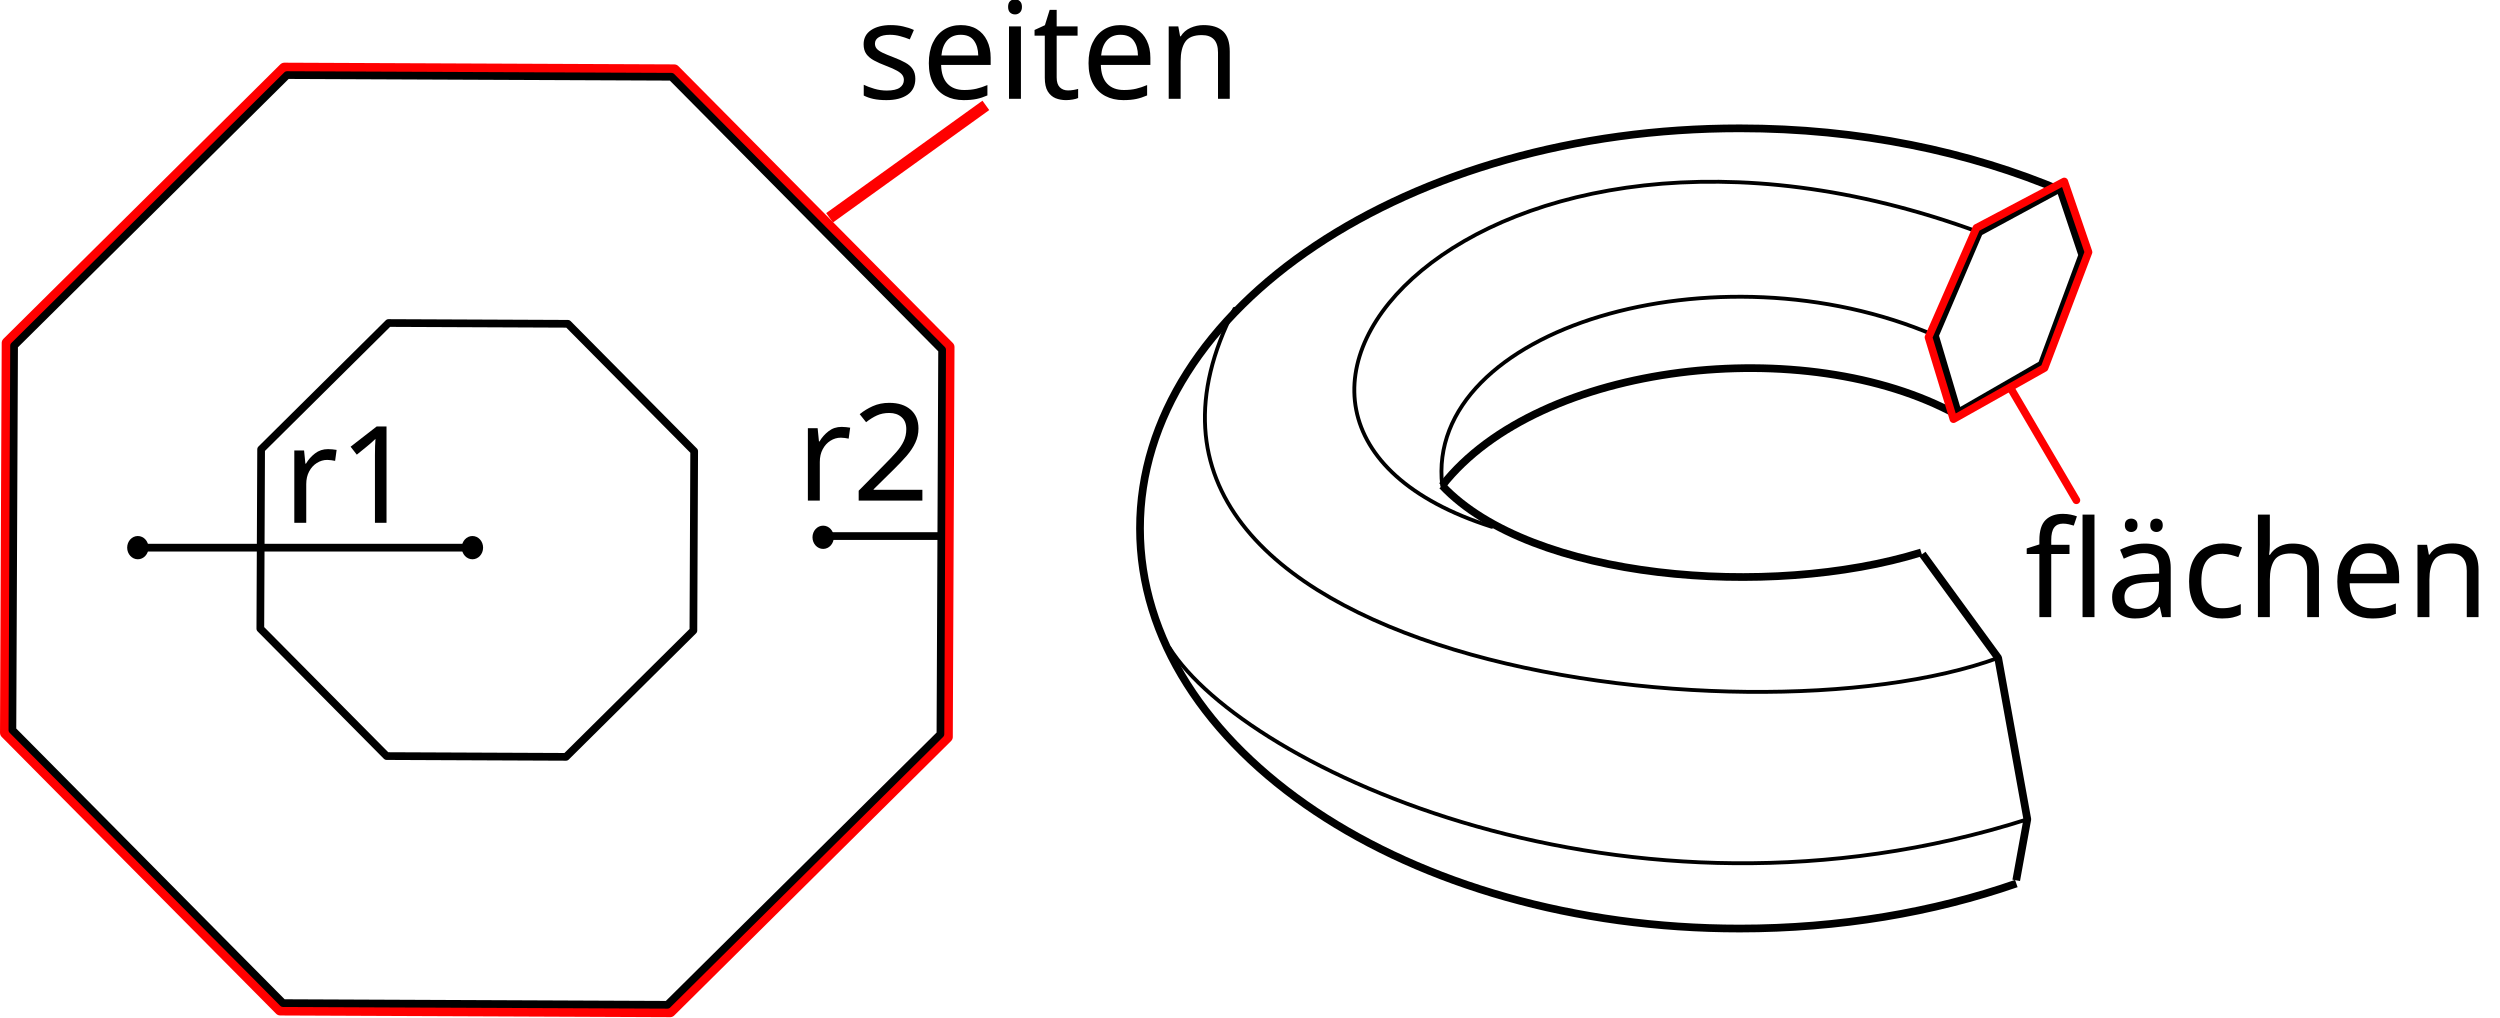
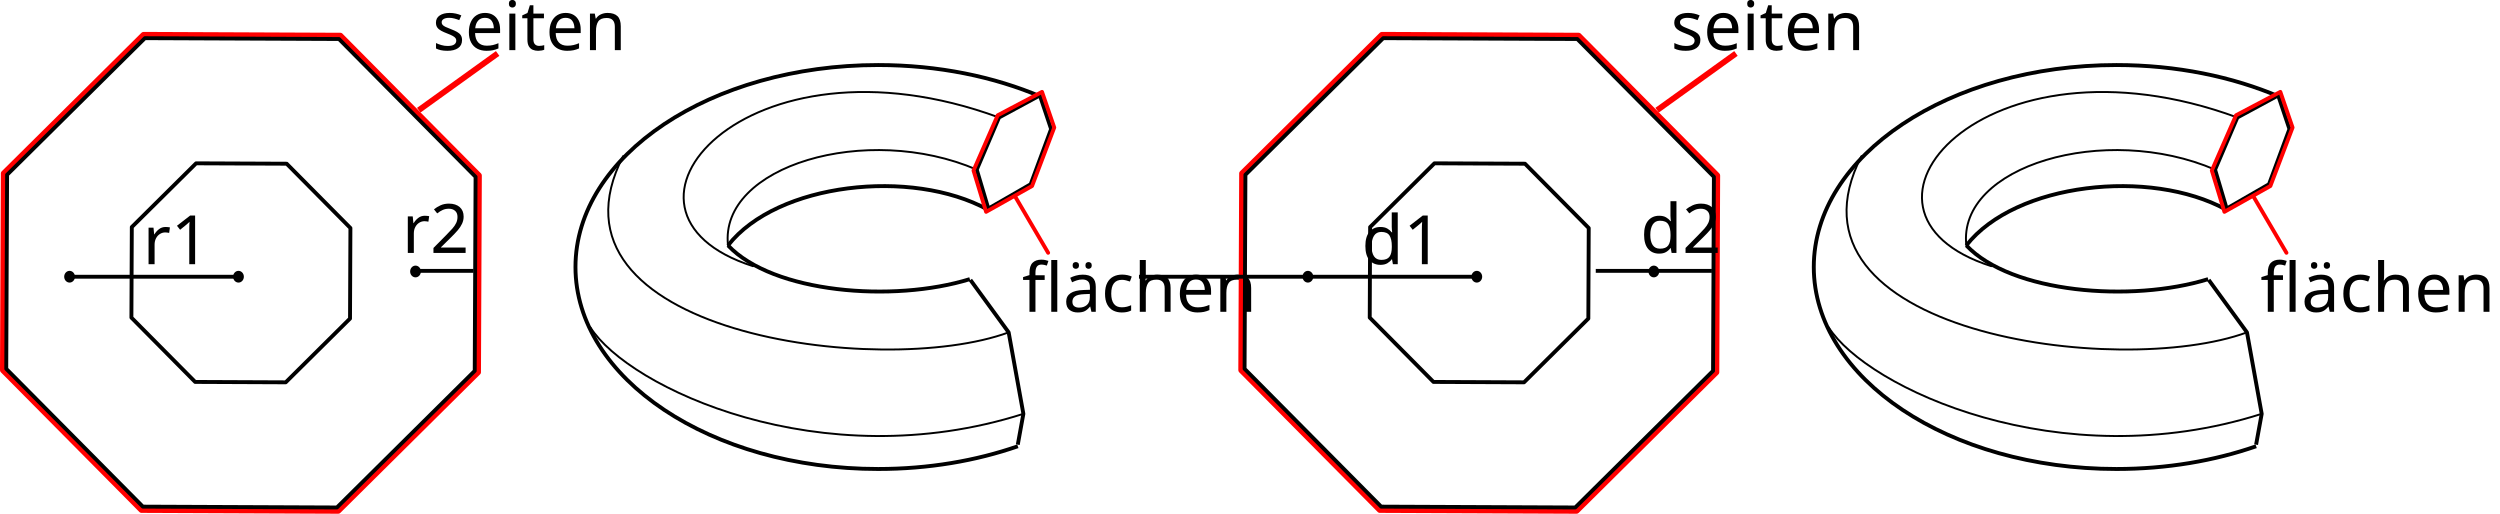
- <svg xmlns="http://www.w3.org/2000/svg" width="182.924mm" height="74.427mm" viewBox="0 0 648.155 263.719" id="svg4208" version="1.1">
+ <svg xmlns="http://www.w3.org/2000/svg" width="362mm" height="74.427mm" viewBox="0 0 1284 263.719" id="svg4208" version="1.1">
  <defs id="defs4210" />
  <g id="layer1" transform="translate(-116.8779,-295.7445)">
    <path style="opacity:1;fill:none;fill-opacity:1;fill-rule:evenodd;stroke:#000000;stroke-width:2;stroke-linecap:butt;stroke-linejoin:round;stroke-miterlimit:4;stroke-dasharray:none;stroke-dashoffset:0;stroke-opacity:1" d="m 329.389,434.73 30.722,0" id="path4815" />
    <path transform="matrix(0.9175369,-0.3753743,0.3753743,0.9175369,-150.3462,124.0126)" d="m 340.142,534.55 -94.2,39.019 -94.2,-39.019 -39.019,-94.2 39.019,-94.2 94.2,-39.019 94.2,39.019 39.019,94.2 z" id="path4762" style="opacity:1;fill:none;fill-opacity:1;fill-rule:evenodd;stroke:#ff0000;stroke-width:3.026;stroke-linecap:round;stroke-linejoin:round;stroke-miterlimit:4;stroke-dasharray:none;stroke-dashoffset:0;stroke-opacity:1" />
    <path style="opacity:1;fill:none;fill-opacity:1;fill-rule:evenodd;stroke:#000000;stroke-width:2.046;stroke-linecap:butt;stroke-linejoin:round;stroke-miterlimit:4;stroke-dasharray:none;stroke-dashoffset:0;stroke-opacity:1" id="path4760" d="m 340.142,534.55 -94.2,39.019 -94.2,-39.019 -39.019,-94.2 39.019,-94.2 94.2,-39.019 94.2,39.019 39.019,94.2 z" transform="matrix(0.9046787,-0.3701139,0.3701139,0.9046787,-144.8674,128.381)" />
    <path style="opacity:1;fill:none;fill-opacity:1;fill-rule:evenodd;stroke:#ff0000;stroke-width:3;stroke-linecap:butt;stroke-linejoin:round;stroke-miterlimit:4;stroke-dasharray:none;stroke-dashoffset:0;stroke-opacity:1" d="m 331.951,352.209 40.516,-29.143" id="path4764" />
    <text xml:space="preserve" style="font-style:normal;font-variant:normal;font-weight:normal;font-stretch:normal;font-size:35px;line-height:125%;font-family:sans-serif;-inkscape-font-specification:sans-serif;letter-spacing:0px;word-spacing:0px;fill:#000000;fill-opacity:1;stroke:none;stroke-width:1px;stroke-linecap:butt;stroke-linejoin:miter;stroke-opacity:1" x="339" y="321.362" id="text4770">
      <tspan id="tspan4772" x="339" y="321.362">seiten</tspan>
    </text>
    <path style="opacity:1;fill:none;fill-opacity:1;fill-rule:evenodd;stroke:#000000;stroke-width:4.385;stroke-linecap:round;stroke-linejoin:round;stroke-miterlimit:4;stroke-dasharray:none;stroke-dashoffset:0;stroke-opacity:1" id="path4783" d="m 340.142,534.55 -94.2,39.019 -94.2,-39.019 -39.019,-94.2 39.019,-94.2 94.2,-39.019 94.2,39.019 39.019,94.2 z" transform="matrix(0.4221617,-0.1727109,0.1727109,0.4221617,60.73025,292.308)" />
    <path style="opacity:1;fill:none;fill-opacity:1;fill-rule:evenodd;stroke:#000000;stroke-width:2;stroke-linecap:butt;stroke-linejoin:round;stroke-miterlimit:4;stroke-dasharray:none;stroke-dashoffset:0;stroke-opacity:1" d="m 152.611,437.73 86.389,0" id="path4785" />
    <ellipse ry="3.016" rx="2.764" cy="437.73" cx="152.611" id="path4146" style="opacity:1;fill:#000000;fill-opacity:1;fill-rule:evenodd;stroke:none;stroke-width:1;stroke-linecap:round;stroke-linejoin:round;stroke-miterlimit:4;stroke-dasharray:none;stroke-dashoffset:0;stroke-opacity:1" />
    <ellipse style="opacity:1;fill:#000000;fill-opacity:1;fill-rule:evenodd;stroke:none;stroke-width:1;stroke-linecap:round;stroke-linejoin:round;stroke-miterlimit:4;stroke-dasharray:none;stroke-dashoffset:0;stroke-opacity:1" id="ellipse4793" cx="239.361" cy="437.73" rx="2.764" ry="3.016" />
    <text xml:space="preserve" style="font-style:normal;font-variant:normal;font-weight:normal;font-stretch:normal;font-size:27.683px;line-height:125%;font-family:sans-serif;-inkscape-font-specification:sans-serif;letter-spacing:0px;word-spacing:0px;fill:#000000;fill-opacity:1;stroke:none;stroke-width:1px;stroke-linecap:butt;stroke-linejoin:miter;stroke-opacity:1" x="190.21" y="431.295" id="text4167">
      <tspan id="tspan4169" x="190.21" y="431.295" style="font-size:35px">r1</tspan>
    </text>
    <ellipse style="opacity:1;fill:#000000;fill-opacity:1;fill-rule:evenodd;stroke:none;stroke-width:1;stroke-linecap:round;stroke-linejoin:round;stroke-miterlimit:4;stroke-dasharray:none;stroke-dashoffset:0;stroke-opacity:1" id="ellipse4813" cx="330.288" cy="435.043" rx="2.764" ry="3.016" />
    <text id="text4817" y="425.534" x="323.358" style="font-style:normal;font-variant:normal;font-weight:normal;font-stretch:normal;font-size:27.683px;line-height:125%;font-family:sans-serif;-inkscape-font-specification:sans-serif;letter-spacing:0px;word-spacing:0px;fill:#000000;fill-opacity:1;stroke:none;stroke-width:1px;stroke-linecap:butt;stroke-linejoin:miter;stroke-opacity:1" xml:space="preserve">
      <tspan y="425.534" x="323.358" id="tspan4819" style="font-size:35px">r2</tspan>
    </text>
    <path style="opacity:1;fill:none;fill-opacity:1;fill-rule:evenodd;stroke:#000000;stroke-width:2;stroke-linecap:butt;stroke-linejoin:round;stroke-miterlimit:4;stroke-dasharray:none;stroke-dashoffset:0;stroke-opacity:1" d="m 639.638,524.81 c -21.459,7.457 -45.852,11.672 -71.721,11.672 -85.868,0 -155.479,-46.443 -155.479,-103.734 0,-57.291 69.61,-103.734 155.479,-103.734 30.844,0 59.59,5.992 83.765,16.327" id="path4832" />
    <path style="opacity:1;fill:none;fill-opacity:1;fill-rule:evenodd;stroke:#000000;stroke-width:2;stroke-linecap:butt;stroke-linejoin:round;stroke-miterlimit:4;stroke-dasharray:none;stroke-dashoffset:0;stroke-opacity:1" d="m 490.79,421.656 c 23.071,24.446 84.712,29.527 124.198,17.315" id="path4834" />
    <path style="opacity:1;fill:none;fill-opacity:1;fill-rule:evenodd;stroke:#000000;stroke-width:2;stroke-linecap:butt;stroke-linejoin:round;stroke-miterlimit:4;stroke-dasharray:none;stroke-dashoffset:0;stroke-opacity:1" d="m 490.79,421.656 c 25.215,-32.221 94.427,-39.766 133.368,-18.411" id="path4836" />
    <path style="opacity:1;fill:none;fill-opacity:1;fill-rule:evenodd;stroke:#000000;stroke-width:2;stroke-linecap:butt;stroke-linejoin:round;stroke-miterlimit:4;stroke-dasharray:none;stroke-dashoffset:0;stroke-opacity:1" d="m 615.278,439.381 19.643,26.93 7.565,41.847 -2.878,15.83" id="path4838" />
    <path style="opacity:1;fill:none;fill-opacity:1;fill-rule:evenodd;stroke:#000000;stroke-width:2;stroke-linecap:butt;stroke-linejoin:round;stroke-miterlimit:4;stroke-dasharray:none;stroke-dashoffset:0;stroke-opacity:1" d="m 624.491,402.75 -5.954,-20.015 11.444,-26.78 20.967,-11.343 5.784,17.278 -10.499,28.341 z" id="path4840" />
    <path style="opacity:1;fill:none;fill-opacity:1;fill-rule:evenodd;stroke:#000000;stroke-width:1;stroke-linecap:round;stroke-linejoin:round;stroke-miterlimit:4;stroke-dasharray:none;stroke-dashoffset:0;stroke-opacity:1" d="m 634.921,466.312 c -65.588,24.125 -244.668,0.287 -197.99,-90.504" id="path4849" />
    <path style="opacity:1;fill:none;fill-opacity:1;fill-rule:evenodd;stroke:#000000;stroke-width:1;stroke-linecap:round;stroke-linejoin:round;stroke-miterlimit:4;stroke-dasharray:none;stroke-dashoffset:0;stroke-opacity:1" d="M 642.486,508.158 C 538.519,541.285 439.687,494.704 420.1,463.736" id="path4851" />
    <path style="opacity:1;fill:none;fill-opacity:1;fill-rule:evenodd;stroke:#000000;stroke-width:1;stroke-linecap:round;stroke-linejoin:round;stroke-miterlimit:4;stroke-dasharray:none;stroke-dashoffset:0;stroke-opacity:1" d="M 629.98,355.955 C 499.802,308.105 416.964,404.727 503.617,432.319" id="path4853" />
    <path style="opacity:1;fill:none;fill-opacity:1;fill-rule:evenodd;stroke:#000000;stroke-width:1;stroke-linecap:round;stroke-linejoin:round;stroke-miterlimit:4;stroke-dasharray:none;stroke-dashoffset:0;stroke-opacity:1" d="M 618.536,382.735 C 562.003,358.404 486.158,380.88 490.79,421.656" id="path4855" />
    <path id="path4857" d="m 623.336,404.408 -6.465,-21.208 12.426,-28.377 22.767,-12.02 6.28,18.308 -11.4,30.031 z" style="opacity:1;fill:none;fill-opacity:1;fill-rule:evenodd;stroke:#ff0000;stroke-width:2;stroke-linecap:butt;stroke-linejoin:round;stroke-miterlimit:4;stroke-dasharray:none;stroke-dashoffset:0;stroke-opacity:1" />
    <path style="opacity:1;fill:none;fill-opacity:1;fill-rule:evenodd;stroke:#ff0000;stroke-width:2;stroke-linecap:round;stroke-linejoin:round;stroke-miterlimit:4;stroke-dasharray:none;stroke-dashoffset:0;stroke-opacity:1" d="m 638.428,396.841 16.772,28.596" id="path4859" />
    <text xml:space="preserve" style="font-style:normal;font-variant:normal;font-weight:normal;font-stretch:normal;font-size:35px;line-height:125%;font-family:sans-serif;-inkscape-font-specification:sans-serif;letter-spacing:0px;word-spacing:0px;fill:#000000;fill-opacity:1;stroke:none;stroke-width:1px;stroke-linecap:butt;stroke-linejoin:miter;stroke-opacity:1" x="641.798" y="455.751" id="text4770-4">
      <tspan id="tspan4772-9" x="641.798" y="455.751">flächen</tspan>
    </text>
+     <g id="g_diameter" transform="translate(636,0)">
+       <path style="opacity:1;fill:none;fill-opacity:1;fill-rule:evenodd;stroke:#000000;stroke-width:2;stroke-linecap:butt;stroke-linejoin:round;stroke-miterlimit:4;stroke-dasharray:none;stroke-dashoffset:0;stroke-opacity:1" d="m 300.464,434.73 59.646,0" id="d_path_d2" />
+       <path transform="matrix(0.9175369,-0.3753743,0.3753743,0.9175369,-150.3462,124.0126)" d="m 340.142,534.55 -94.2,39.019 -94.2,-39.019 -39.019,-94.2 39.019,-94.2 94.2,-39.019 94.2,39.019 39.019,94.2 z" id="d_path4762" style="opacity:1;fill:none;fill-opacity:1;fill-rule:evenodd;stroke:#ff0000;stroke-width:3.026;stroke-linecap:round;stroke-linejoin:round;stroke-miterlimit:4;stroke-dasharray:none;stroke-dashoffset:0;stroke-opacity:1" />
+       <path style="opacity:1;fill:none;fill-opacity:1;fill-rule:evenodd;stroke:#000000;stroke-width:2.046;stroke-linecap:butt;stroke-linejoin:round;stroke-miterlimit:4;stroke-dasharray:none;stroke-dashoffset:0;stroke-opacity:1" id="d_path4760" d="m 340.142,534.55 -94.2,39.019 -94.2,-39.019 -39.019,-94.2 39.019,-94.2 94.2,-39.019 94.2,39.019 39.019,94.2 z" transform="matrix(0.9046787,-0.3701139,0.3701139,0.9046787,-144.8674,128.381)" />
+       <path style="opacity:1;fill:none;fill-opacity:1;fill-rule:evenodd;stroke:#ff0000;stroke-width:3;stroke-linecap:butt;stroke-linejoin:round;stroke-miterlimit:4;stroke-dasharray:none;stroke-dashoffset:0;stroke-opacity:1" d="m 331.951,352.209 40.516,-29.143" id="d_path4764" />
+       <text xml:space="preserve" style="font-style:normal;font-variant:normal;font-weight:normal;font-stretch:normal;font-size:35px;line-height:125%;font-family:sans-serif;-inkscape-font-specification:sans-serif;letter-spacing:0px;word-spacing:0px;fill:#000000;fill-opacity:1;stroke:none;stroke-width:1px;stroke-linecap:butt;stroke-linejoin:miter;stroke-opacity:1" x="339" y="321.362" id="d_text_sides">
+         <tspan id="d_tspan_sides" x="339" y="321.362">seiten</tspan>
+       </text>
+       <path style="opacity:1;fill:none;fill-opacity:1;fill-rule:evenodd;stroke:#000000;stroke-width:4.385;stroke-linecap:round;stroke-linejoin:round;stroke-miterlimit:4;stroke-dasharray:none;stroke-dashoffset:0;stroke-opacity:1" id="d_path4783" d="m 340.142,534.55 -94.2,39.019 -94.2,-39.019 -39.019,-94.2 39.019,-94.2 94.2,-39.019 94.2,39.019 39.019,94.2 z" transform="matrix(0.4221617,-0.1727109,0.1727109,0.4221617,60.73025,292.308)" />
+       <path style="opacity:1;fill:none;fill-opacity:1;fill-rule:evenodd;stroke:#000000;stroke-width:2;stroke-linecap:butt;stroke-linejoin:round;stroke-miterlimit:4;stroke-dasharray:none;stroke-dashoffset:0;stroke-opacity:1" d="m 65.861,437.73 173.5,0" id="d_path_d1" />
+       <ellipse ry="3.016" rx="2.764" cy="437.73" cx="152.611" id="d_dot_center" style="opacity:1;fill:#000000;fill-opacity:1;fill-rule:evenodd;stroke:none;stroke-width:1;stroke-linecap:round;stroke-linejoin:round;stroke-miterlimit:4;stroke-dasharray:none;stroke-dashoffset:0;stroke-opacity:1" />
+       <ellipse style="opacity:1;fill:#000000;fill-opacity:1;fill-rule:evenodd;stroke:none;stroke-width:1;stroke-linecap:round;stroke-linejoin:round;stroke-miterlimit:4;stroke-dasharray:none;stroke-dashoffset:0;stroke-opacity:1" id="d_dot_tube" cx="239.361" cy="437.73" rx="2.764" ry="3.016" />
+       <text xml:space="preserve" style="font-style:normal;font-variant:normal;font-weight:normal;font-stretch:normal;font-size:27.683px;line-height:125%;font-family:sans-serif;-inkscape-font-specification:sans-serif;letter-spacing:0px;word-spacing:0px;fill:#000000;fill-opacity:1;stroke:none;stroke-width:1px;stroke-linecap:butt;stroke-linejoin:miter;stroke-opacity:1" x="180.21" y="431.295" id="d_text_d1">
+         <tspan id="d_tspan_d1" x="180.21" y="431.295" style="font-size:35px">d1</tspan>
+       </text>
+       <ellipse style="opacity:1;fill:#000000;fill-opacity:1;fill-rule:evenodd;stroke:none;stroke-width:1;stroke-linecap:round;stroke-linejoin:round;stroke-miterlimit:4;stroke-dasharray:none;stroke-dashoffset:0;stroke-opacity:1" id="d_dot_d2" cx="330.288" cy="435.043" rx="2.764" ry="3.016" />
+       <text xml:space="preserve" style="font-style:normal;font-variant:normal;font-weight:normal;font-stretch:normal;font-size:27.683px;line-height:125%;font-family:sans-serif;-inkscape-font-specification:sans-serif;letter-spacing:0px;word-spacing:0px;fill:#000000;fill-opacity:1;stroke:none;stroke-width:1px;stroke-linecap:butt;stroke-linejoin:miter;stroke-opacity:1" x="323.358" y="425.534" id="d_text_d2">
+         <tspan y="425.534" x="323.358" id="d_tspan_d2" style="font-size:35px">d2</tspan>
+       </text>
+       <path style="opacity:1;fill:none;fill-opacity:1;fill-rule:evenodd;stroke:#000000;stroke-width:2;stroke-linecap:butt;stroke-linejoin:round;stroke-miterlimit:4;stroke-dasharray:none;stroke-dashoffset:0;stroke-opacity:1" d="m 639.638,524.81 c -21.459,7.457 -45.852,11.672 -71.721,11.672 -85.868,0 -155.479,-46.443 -155.479,-103.734 0,-57.291 69.61,-103.734 155.479,-103.734 30.844,0 59.59,5.992 83.765,16.327" id="d_path4832" />
+       <path style="opacity:1;fill:none;fill-opacity:1;fill-rule:evenodd;stroke:#000000;stroke-width:2;stroke-linecap:butt;stroke-linejoin:round;stroke-miterlimit:4;stroke-dasharray:none;stroke-dashoffset:0;stroke-opacity:1" d="m 490.79,421.656 c 23.071,24.446 84.712,29.527 124.198,17.315" id="d_path4834" />
+       <path style="opacity:1;fill:none;fill-opacity:1;fill-rule:evenodd;stroke:#000000;stroke-width:2;stroke-linecap:butt;stroke-linejoin:round;stroke-miterlimit:4;stroke-dasharray:none;stroke-dashoffset:0;stroke-opacity:1" d="m 490.79,421.656 c 25.215,-32.221 94.427,-39.766 133.368,-18.411" id="d_path4836" />
+       <path style="opacity:1;fill:none;fill-opacity:1;fill-rule:evenodd;stroke:#000000;stroke-width:2;stroke-linecap:butt;stroke-linejoin:round;stroke-miterlimit:4;stroke-dasharray:none;stroke-dashoffset:0;stroke-opacity:1" d="m 615.278,439.381 19.643,26.93 7.565,41.847 -2.878,15.83" id="d_path4838" />
+       <path style="opacity:1;fill:none;fill-opacity:1;fill-rule:evenodd;stroke:#000000;stroke-width:2;stroke-linecap:butt;stroke-linejoin:round;stroke-miterlimit:4;stroke-dasharray:none;stroke-dashoffset:0;stroke-opacity:1" d="m 624.491,402.75 -5.954,-20.015 11.444,-26.78 20.967,-11.343 5.784,17.278 -10.499,28.341 z" id="d_path4840" />
+       <path style="opacity:1;fill:none;fill-opacity:1;fill-rule:evenodd;stroke:#000000;stroke-width:1;stroke-linecap:round;stroke-linejoin:round;stroke-miterlimit:4;stroke-dasharray:none;stroke-dashoffset:0;stroke-opacity:1" d="m 634.921,466.312 c -65.588,24.125 -244.668,0.287 -197.99,-90.504" id="d_path4849" />
+       <path style="opacity:1;fill:none;fill-opacity:1;fill-rule:evenodd;stroke:#000000;stroke-width:1;stroke-linecap:round;stroke-linejoin:round;stroke-miterlimit:4;stroke-dasharray:none;stroke-dashoffset:0;stroke-opacity:1" d="M 642.486,508.158 C 538.519,541.285 439.687,494.704 420.1,463.736" id="d_path4851" />
+       <path style="opacity:1;fill:none;fill-opacity:1;fill-rule:evenodd;stroke:#000000;stroke-width:1;stroke-linecap:round;stroke-linejoin:round;stroke-miterlimit:4;stroke-dasharray:none;stroke-dashoffset:0;stroke-opacity:1" d="M 629.98,355.955 C 499.802,308.105 416.964,404.727 503.617,432.319" id="d_path4853" />
+       <path style="opacity:1;fill:none;fill-opacity:1;fill-rule:evenodd;stroke:#000000;stroke-width:1;stroke-linecap:round;stroke-linejoin:round;stroke-miterlimit:4;stroke-dasharray:none;stroke-dashoffset:0;stroke-opacity:1" d="M 618.536,382.735 C 562.003,358.404 486.158,380.88 490.79,421.656" id="d_path4855" />
+       <path id="d_path4857" d="m 623.336,404.408 -6.465,-21.208 12.426,-28.377 22.767,-12.02 6.28,18.308 -11.4,30.031 z" style="opacity:1;fill:none;fill-opacity:1;fill-rule:evenodd;stroke:#ff0000;stroke-width:2;stroke-linecap:butt;stroke-linejoin:round;stroke-miterlimit:4;stroke-dasharray:none;stroke-dashoffset:0;stroke-opacity:1" />
+       <path style="opacity:1;fill:none;fill-opacity:1;fill-rule:evenodd;stroke:#ff0000;stroke-width:2;stroke-linecap:round;stroke-linejoin:round;stroke-miterlimit:4;stroke-dasharray:none;stroke-dashoffset:0;stroke-opacity:1" d="m 638.428,396.841 16.772,28.596" id="d_path4859" />
+       <text xml:space="preserve" style="font-style:normal;font-variant:normal;font-weight:normal;font-stretch:normal;font-size:35px;line-height:125%;font-family:sans-serif;-inkscape-font-specification:sans-serif;letter-spacing:0px;word-spacing:0px;fill:#000000;fill-opacity:1;stroke:none;stroke-width:1px;stroke-linecap:butt;stroke-linejoin:miter;stroke-opacity:1" x="641.798" y="455.751" id="d_text_faces">
+         <tspan id="d_tspan_faces" x="641.798" y="455.751">flächen</tspan>
+       </text>
+     </g>
  </g>
</svg>
